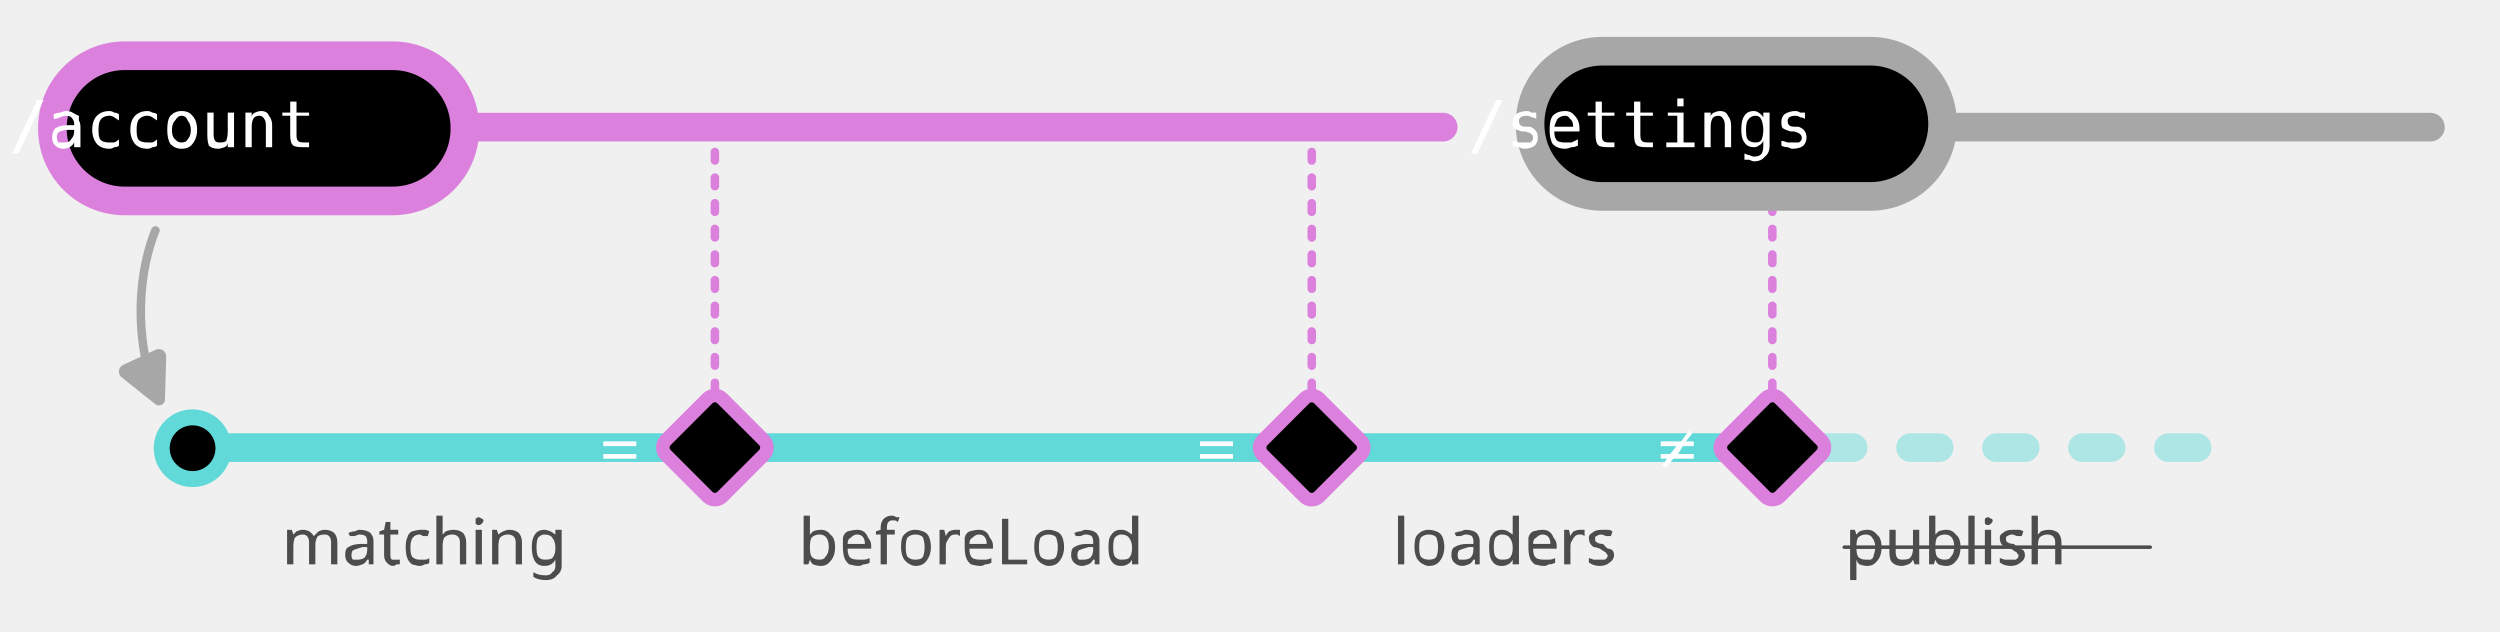
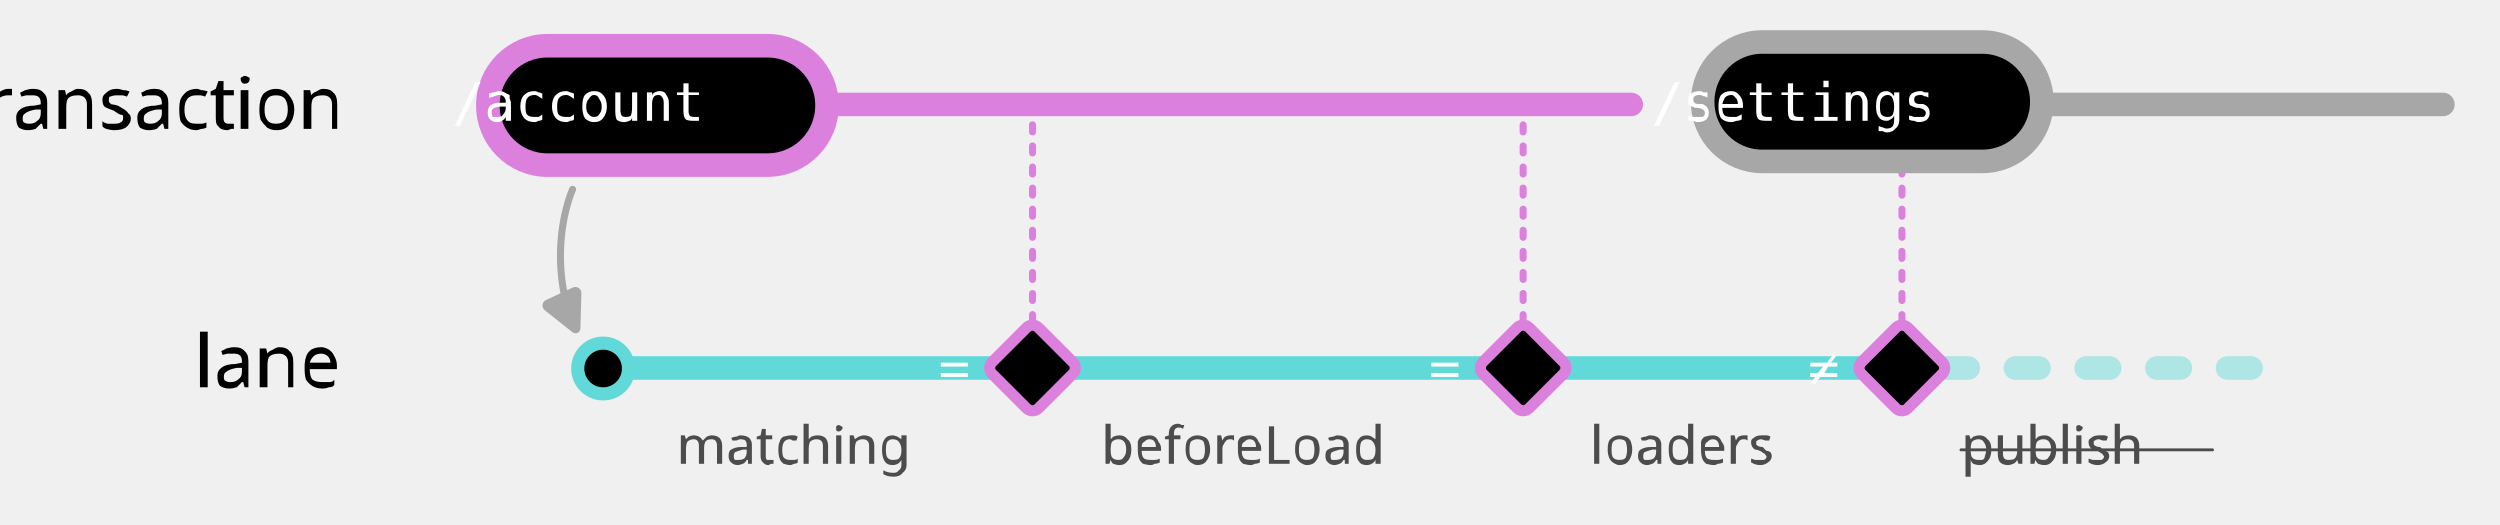
- <svg xmlns="http://www.w3.org/2000/svg" xml:space="preserve" width="93.958" height="23.733" viewBox="0 0 24.86 6.279">
+ <svg xmlns="http://www.w3.org/2000/svg" xml:space="preserve" width="114.289" height="23.96" viewBox="0 0 30.239 6.339">
  <style>
    :root {
      background-color: #fdfdfd;
    }

    @media (prefers-color-scheme: dark) {
      :root {
        background-color: #0a0a0a;
      }

      [fill="#4c4c4c"] {
        fill: #b3b3b3;
      }

      text:not([fill]) {
        fill: #fff;
      }
    }
  </style>
  <defs>
    <marker id="a" markerHeight="1" markerWidth="1" orient="auto-start-reverse" overflow="visible" preserveAspectRatio="xMidYMid" refX="3" refY="0" viewBox="0 0 1 1">
      <path fill="context-stroke" fill-rule="evenodd" d="M-.148-2.874 4.348-.626a.7.7 0 0 1 0 1.252L-.148 2.874A.865.865 0 0 1-1.4 2.1v-4.2a.865.865 0 0 1 1.252-.774" />
    </marker>
  </defs>
-   <g stroke-linecap="round" transform="translate(-57.286 -43.896)">
-     <path fill="#51df38" stroke="#db81dd" stroke-width=".285" d="M61.427 45.16h10.21" />
-     <path fill="none" stroke="#a7a7a7" stroke-width=".285" d="M73.246 45.16h8.208" />
-     <rect width="4.102" height="1.444" x="57.807" y="44.45" stroke="#db81dd" stroke-dashoffset=".171" stroke-width=".285" ry=".719" />
-     <text xml:space="preserve" x="59.856" y="45.357" fill="#fff" stroke-dasharray=".142,.428" stroke-dashoffset=".171" stroke-width=".285" font-family="Monospace" font-size=".635" font-weight="400" style="-inkscape-font-specification:&quot;Monospace, Normal&quot;;font-variant-ligatures:normal;font-variant-caps:normal;font-variant-numeric:normal;font-variant-east-asian:normal;text-align:center" text-anchor="middle">
-       <tspan x="59.856" y="45.357" style="-inkscape-font-specification:&quot;Monospace, Normal&quot;;font-variant-ligatures:normal;font-variant-caps:normal;font-variant-numeric:normal;font-variant-east-asian:normal">/account</tspan>
+   <g transform="translate(-62.097 -43.535)">
+     <path fill="#51df38" stroke="#db81dd" stroke-linecap="round" stroke-width=".285" d="M71.618 44.798h10.21" />
+     <path fill="none" stroke="#a7a7a7" stroke-linecap="round" stroke-width=".285" d="M83.437 44.798h8.208" />
+     <rect width="4.102" height="1.444" x="67.998" y="44.088" stroke="#db81dd" stroke-dashoffset=".171" stroke-linecap="round" stroke-width=".285" ry=".719" />
+     <text xml:space="preserve" x="70.047" y="44.996" fill="#fff" stroke-dasharray=".142,.428" stroke-dashoffset=".171" stroke-linecap="round" stroke-width=".285" font-family="Monospace" font-size=".635" font-weight="400" style="-inkscape-font-specification:&quot;Monospace, Normal&quot;;font-variant-ligatures:normal;font-variant-caps:normal;font-variant-numeric:normal;font-variant-east-asian:normal;text-align:center" text-anchor="middle">
+       <tspan x="70.047" y="44.996" style="-inkscape-font-specification:&quot;Monospace, Normal&quot;;font-variant-ligatures:normal;font-variant-caps:normal;font-variant-numeric:normal;font-variant-east-asian:normal">/account</tspan>
    </text>
-     <path fill="none" stroke="#a7a7a7" stroke-dashoffset=".646" stroke-width=".085" marker-end="url(#a)" d="M58.832 46.187s-.146.318-.146.805c0 .486.144.796.144.796" />
-     <text xml:space="preserve" x="61.917" y="49.505" fill="#4c4c4c" stroke-dashoffset=".646" stroke-width=".085" font-family="Monaspace Neon NF" font-size=".635" font-weight="400" style="line-height:.9;-inkscape-font-specification:&quot;Monaspace Neon NF, Normal&quot;;font-variant-ligatures:normal;font-variant-caps:normal;font-variant-numeric:normal;font-variant-east-asian:normal;text-align:center" text-anchor="middle">
-       <tspan x="61.917" y="49.505" style="line-height:.9;-inkscape-font-specification:&quot;Monaspace Neon NF, Normal&quot;;font-variant-ligatures:normal;font-variant-caps:normal;font-variant-numeric:normal;font-variant-east-asian:normal">matching</tspan>
+     <path fill="none" stroke="#a7a7a7" stroke-dashoffset=".646" stroke-linecap="round" stroke-width=".085" marker-end="url(#a)" d="M69.023 45.825s-.147.319-.147.805.145.797.145.797" />
+     <text xml:space="preserve" x="72.108" y="49.143" fill="#4c4c4c" stroke-dashoffset=".646" stroke-linecap="round" stroke-width=".085" font-family="Monaspace Neon NF" font-size=".635" font-weight="400" style="line-height:.9;-inkscape-font-specification:&quot;Monaspace Neon NF, Normal&quot;;font-variant-ligatures:normal;font-variant-caps:normal;font-variant-numeric:normal;font-variant-east-asian:normal;text-align:center" text-anchor="middle">
+       <tspan x="72.108" y="49.143" style="line-height:.9;-inkscape-font-specification:&quot;Monaspace Neon NF, Normal&quot;;font-variant-ligatures:normal;font-variant-caps:normal;font-variant-numeric:normal;font-variant-east-asian:normal">matching</tspan>
    </text>
-     <text xml:space="preserve" x="67.356" y="49.505" fill="#4c4c4c" stroke-dashoffset=".646" stroke-width=".085" font-family="Monaspace Neon NF" font-size=".635" font-weight="400" style="line-height:.9;-inkscape-font-specification:&quot;Monaspace Neon NF, Normal&quot;;font-variant-ligatures:normal;font-variant-caps:normal;font-variant-numeric:normal;font-variant-east-asian:normal;text-align:center" text-anchor="middle">
-       <tspan x="67.356" y="49.505" style="line-height:.9;-inkscape-font-specification:&quot;Monaspace Neon NF, Normal&quot;;font-variant-ligatures:normal;font-variant-caps:normal;font-variant-numeric:normal;font-variant-east-asian:normal">beforeLoad</tspan>
+     <text xml:space="preserve" x="77.547" y="49.143" fill="#4c4c4c" stroke-dashoffset=".646" stroke-linecap="round" stroke-width=".085" font-family="Monaspace Neon NF" font-size=".635" font-weight="400" style="line-height:.9;-inkscape-font-specification:&quot;Monaspace Neon NF, Normal&quot;;font-variant-ligatures:normal;font-variant-caps:normal;font-variant-numeric:normal;font-variant-east-asian:normal;text-align:center" text-anchor="middle">
+       <tspan x="77.547" y="49.143" style="line-height:.9;-inkscape-font-specification:&quot;Monaspace Neon NF, Normal&quot;;font-variant-ligatures:normal;font-variant-caps:normal;font-variant-numeric:normal;font-variant-east-asian:normal">beforeLoad</tspan>
    </text>
-     <text xml:space="preserve" x="72.662" y="49.505" fill="#4c4c4c" stroke-dashoffset=".646" stroke-width=".085" font-family="Monaspace Neon NF" font-size=".635" font-weight="400" style="line-height:.9;-inkscape-font-specification:&quot;Monaspace Neon NF, Normal&quot;;font-variant-ligatures:normal;font-variant-caps:normal;font-variant-numeric:normal;font-variant-east-asian:normal;text-align:center" text-anchor="middle">
-       <tspan x="72.662" y="49.505" style="line-height:.9;-inkscape-font-specification:&quot;Monaspace Neon NF, Normal&quot;;font-variant-ligatures:normal;font-variant-caps:normal;font-variant-numeric:normal;font-variant-east-asian:normal">loaders</tspan>
+     <text xml:space="preserve" x="82.853" y="49.143" fill="#4c4c4c" stroke-dashoffset=".646" stroke-linecap="round" stroke-width=".085" font-family="Monaspace Neon NF" font-size=".635" font-weight="400" style="line-height:.9;-inkscape-font-specification:&quot;Monaspace Neon NF, Normal&quot;;font-variant-ligatures:normal;font-variant-caps:normal;font-variant-numeric:normal;font-variant-east-asian:normal;text-align:center" text-anchor="middle">
+       <tspan x="82.853" y="49.143" style="line-height:.9;-inkscape-font-specification:&quot;Monaspace Neon NF, Normal&quot;;font-variant-ligatures:normal;font-variant-caps:normal;font-variant-numeric:normal;font-variant-east-asian:normal">loaders</tspan>
    </text>
-     <text xml:space="preserve" x="77.147" y="49.505" fill="#4c4c4c" stroke-dashoffset=".646" stroke-width=".085" font-family="Monaspace Neon NF" font-size=".635" font-weight="400" style="line-height:.9;-inkscape-font-specification:&quot;Monaspace Neon NF, Normal&quot;;font-variant-ligatures:normal;font-variant-caps:normal;font-variant-numeric:normal;font-variant-east-asian:normal;text-align:center" text-anchor="middle">
-       <tspan x="77.147" y="49.505" style="line-height:.9;-inkscape-font-specification:&quot;Monaspace Neon NF, Normal&quot;;font-variant-ligatures:normal;font-variant-caps:normal;font-variant-numeric:normal;font-variant-east-asian:normal">publish</tspan>
+     <text xml:space="preserve" x="87.337" y="49.143" fill="#4c4c4c" stroke-dashoffset=".646" stroke-linecap="round" stroke-width=".085" font-family="Monaspace Neon NF" font-size=".635" font-weight="400" style="line-height:.9;-inkscape-font-specification:&quot;Monaspace Neon NF, Normal&quot;;font-variant-ligatures:normal;font-variant-caps:normal;font-variant-numeric:normal;font-variant-east-asian:normal;text-align:center" text-anchor="middle">
+       <tspan x="87.337" y="49.143" style="line-height:.9;-inkscape-font-specification:&quot;Monaspace Neon NF, Normal&quot;;font-variant-ligatures:normal;font-variant-caps:normal;font-variant-numeric:normal;font-variant-east-asian:normal">publish</tspan>
    </text>
-     <path fill="none" stroke="#60d9d8" stroke-width=".285" d="M59.313 48.347h15.08" />
-     <path fill="none" stroke="#60d9d8" stroke-dasharray=".285,.57" stroke-opacity=".454" stroke-width=".285" d="M75.429 48.347h3.763" />
-     <rect width=".792" height=".792" x="79.324" y="-11.744" stroke="#db81dd" stroke-width=".135" ry=".102" transform="rotate(45)" />
-     <text xml:space="preserve" x="64.4" y="48.566" fill="#fff" stroke-dasharray=".142,.428" stroke-dashoffset=".171" stroke-width=".285" font-family="Monospace" font-size=".635" font-weight="400" style="-inkscape-font-specification:&quot;Monospace, Normal&quot;;font-variant-ligatures:normal;font-variant-caps:normal;font-variant-numeric:normal;font-variant-east-asian:normal;text-align:center" text-anchor="middle">
-       <tspan x="64.4" y="48.566" style="-inkscape-font-specification:&quot;Monospace, Normal&quot;;font-variant-ligatures:normal;font-variant-caps:normal;font-variant-numeric:normal;font-variant-east-asian:normal">=</tspan>
+     <text xml:space="preserve" x="67.398" y="45.095" stroke-width=".053" font-family="sans-serif" font-size=".882" font-weight="400" letter-spacing="0" style="line-height:1;-inkscape-font-specification:&quot;sans-serif, Normal&quot;;font-variant-ligatures:normal;font-variant-caps:normal;font-variant-numeric:normal;font-variant-east-asian:normal;text-align:end" text-anchor="end">
+       <tspan x="67.398" y="45.095" style="line-height:1;-inkscape-font-specification:&quot;sans-serif, Normal&quot;;font-variant-ligatures:normal;font-variant-caps:normal;font-variant-numeric:normal;font-variant-east-asian:normal">transaction</tspan>
    </text>
-     <rect width=".792" height=".792" x="83.521" y="-15.94" stroke="#db81dd" stroke-width=".135" ry=".102" transform="rotate(45)" />
-     <text xml:space="preserve" x="70.334" y="48.566" fill="#fff" stroke-dasharray=".142,.428" stroke-dashoffset=".171" stroke-width=".285" font-family="Monospace" font-size=".635" font-weight="400" style="-inkscape-font-specification:&quot;Monospace, Normal&quot;;font-variant-ligatures:normal;font-variant-caps:normal;font-variant-numeric:normal;font-variant-east-asian:normal;text-align:center" text-anchor="middle">
-       <tspan x="70.334" y="48.566" style="-inkscape-font-specification:&quot;Monospace, Normal&quot;;font-variant-ligatures:normal;font-variant-caps:normal;font-variant-numeric:normal;font-variant-east-asian:normal">=</tspan>
+     <text xml:space="preserve" x="67.365" y="48.221" stroke-width=".053" font-family="sans-serif" font-size=".882" font-weight="400" letter-spacing="0" style="line-height:1;-inkscape-font-specification:&quot;sans-serif, Normal&quot;;font-variant-ligatures:normal;font-variant-caps:normal;font-variant-numeric:normal;font-variant-east-asian:normal;text-align:end" text-anchor="end">
+       <tspan x="67.365" y="48.221" style="line-height:1;-inkscape-font-specification:&quot;sans-serif, Normal&quot;;font-variant-ligatures:normal;font-variant-caps:normal;font-variant-numeric:normal;font-variant-east-asian:normal">lane</tspan>
    </text>
-     <rect width=".792" height=".792" x="86.76" y="-19.18" stroke="#db81dd" stroke-width=".135" ry=".102" transform="rotate(45)" />
-     <text xml:space="preserve" x="74.916" y="48.566" fill="#fff" stroke-dasharray=".142,.428" stroke-dashoffset=".171" stroke-width=".285" font-family="Monospace" font-size=".635" font-weight="400" style="-inkscape-font-specification:&quot;Monospace, Normal&quot;;font-variant-ligatures:normal;font-variant-caps:normal;font-variant-numeric:normal;font-variant-east-asian:normal;text-align:center" text-anchor="middle">
-       <tspan x="74.916" y="48.566" style="-inkscape-font-specification:&quot;Monospace, Normal&quot;;font-variant-ligatures:normal;font-variant-caps:normal;font-variant-numeric:normal;font-variant-east-asian:normal">≠</tspan>
+     <path fill="none" stroke="#60d9d8" stroke-linecap="round" stroke-width=".285" d="M69.503 47.986h15.08" />
+     <path fill="none" stroke="#60d9d8" stroke-dasharray=".285,.57" stroke-linecap="round" stroke-opacity=".454" stroke-width=".285" d="M85.62 47.986h3.763" />
+     <rect width=".792" height=".792" x="86.275" y="-19.205" stroke="#db81dd" stroke-linecap="round" stroke-width=".135" ry=".102" transform="rotate(45)" />
+     <text xml:space="preserve" x="74.591" y="48.204" fill="#fff" stroke-dasharray=".142,.428" stroke-dashoffset=".171" stroke-linecap="round" stroke-width=".285" font-family="Monospace" font-size=".635" font-weight="400" style="-inkscape-font-specification:&quot;Monospace, Normal&quot;;font-variant-ligatures:normal;font-variant-caps:normal;font-variant-numeric:normal;font-variant-east-asian:normal;text-align:center" text-anchor="middle">
+       <tspan x="74.591" y="48.204" style="-inkscape-font-specification:&quot;Monospace, Normal&quot;;font-variant-ligatures:normal;font-variant-caps:normal;font-variant-numeric:normal;font-variant-east-asian:normal">=</tspan>
    </text>
-     <path fill="none" stroke="#4c4c4c" stroke-width=".035" d="M75.625 49.337h3.043" />
-     <path fill="#4c4c4c" stroke="#db81dd" stroke-dasharray=".085,.17" stroke-width=".085" d="M64.395 47.787V45.11M70.33 47.787V45.11M74.91 47.787V45.11" />
-     <rect width="4.102" height="1.444" x="72.501" y="44.405" stroke="#a7a7a7" stroke-dashoffset=".171" stroke-width=".285" ry=".719" />
-     <text xml:space="preserve" x="74.554" y="45.357" fill="#fff" stroke-dasharray=".142,.428" stroke-dashoffset=".171" stroke-width=".285" font-family="Monospace" font-size=".635" font-weight="400" style="-inkscape-font-specification:&quot;Monospace, Normal&quot;;font-variant-ligatures:normal;font-variant-caps:normal;font-variant-numeric:normal;font-variant-east-asian:normal;text-align:center" text-anchor="middle">
-       <tspan x="74.554" y="45.357" style="-inkscape-font-specification:&quot;Monospace, Normal&quot;;font-variant-ligatures:normal;font-variant-caps:normal;font-variant-numeric:normal;font-variant-east-asian:normal">/settings</tspan>
+     <rect width=".792" height=".792" x="90.471" y="-23.402" stroke="#db81dd" stroke-linecap="round" stroke-width=".135" ry=".102" transform="rotate(45)" />
+     <text xml:space="preserve" x="80.525" y="48.204" fill="#fff" stroke-dasharray=".142,.428" stroke-dashoffset=".171" stroke-linecap="round" stroke-width=".285" font-family="Monospace" font-size=".635" font-weight="400" style="-inkscape-font-specification:&quot;Monospace, Normal&quot;;font-variant-ligatures:normal;font-variant-caps:normal;font-variant-numeric:normal;font-variant-east-asian:normal;text-align:center" text-anchor="middle">
+       <tspan x="80.525" y="48.204" style="-inkscape-font-specification:&quot;Monospace, Normal&quot;;font-variant-ligatures:normal;font-variant-caps:normal;font-variant-numeric:normal;font-variant-east-asian:normal">=</tspan>
+     </text>
+     <rect width=".792" height=".792" x="93.711" y="-26.641" stroke="#db81dd" stroke-linecap="round" stroke-width=".135" ry=".102" transform="rotate(45)" />
+     <text xml:space="preserve" x="85.107" y="48.204" fill="#fff" stroke-dasharray=".142,.428" stroke-dashoffset=".171" stroke-linecap="round" stroke-width=".285" font-family="Monospace" font-size=".635" font-weight="400" style="-inkscape-font-specification:&quot;Monospace, Normal&quot;;font-variant-ligatures:normal;font-variant-caps:normal;font-variant-numeric:normal;font-variant-east-asian:normal;text-align:center" text-anchor="middle">
+       <tspan x="85.107" y="48.204" style="-inkscape-font-specification:&quot;Monospace, Normal&quot;;font-variant-ligatures:normal;font-variant-caps:normal;font-variant-numeric:normal;font-variant-east-asian:normal">≠</tspan>
+     </text>
+     <path fill="none" stroke="#4c4c4c" stroke-linecap="round" stroke-width=".035" d="M85.816 48.976h3.043" />
+     <path fill="#4c4c4c" stroke="#db81dd" stroke-dasharray=".085,.17" stroke-linecap="round" stroke-width=".085" d="M74.586 47.425V44.75M80.52 47.425V44.75M85.102 47.425V44.75" />
+     <rect width="4.102" height="1.444" x="82.692" y="44.043" stroke="#a7a7a7" stroke-dashoffset=".171" stroke-linecap="round" stroke-width=".285" ry=".719" />
+     <text xml:space="preserve" x="84.744" y="44.996" fill="#fff" stroke-dasharray=".142,.428" stroke-dashoffset=".171" stroke-linecap="round" stroke-width=".285" font-family="Monospace" font-size=".635" font-weight="400" style="-inkscape-font-specification:&quot;Monospace, Normal&quot;;font-variant-ligatures:normal;font-variant-caps:normal;font-variant-numeric:normal;font-variant-east-asian:normal;text-align:center" text-anchor="middle">
+       <tspan x="84.744" y="44.996" style="-inkscape-font-specification:&quot;Monospace, Normal&quot;;font-variant-ligatures:normal;font-variant-caps:normal;font-variant-numeric:normal;font-variant-east-asian:normal">/settings</tspan>
    </text>
  </g>
-   <circle cx="59.201" cy="48.353" r=".307" stroke="#60d9d8" stroke-width=".159" transform="translate(-57.286 -43.896)" />
+   <circle cx="69.392" cy="47.992" r=".307" stroke="#60d9d8" stroke-width=".159" transform="translate(-62.097 -43.535)" />
</svg>
